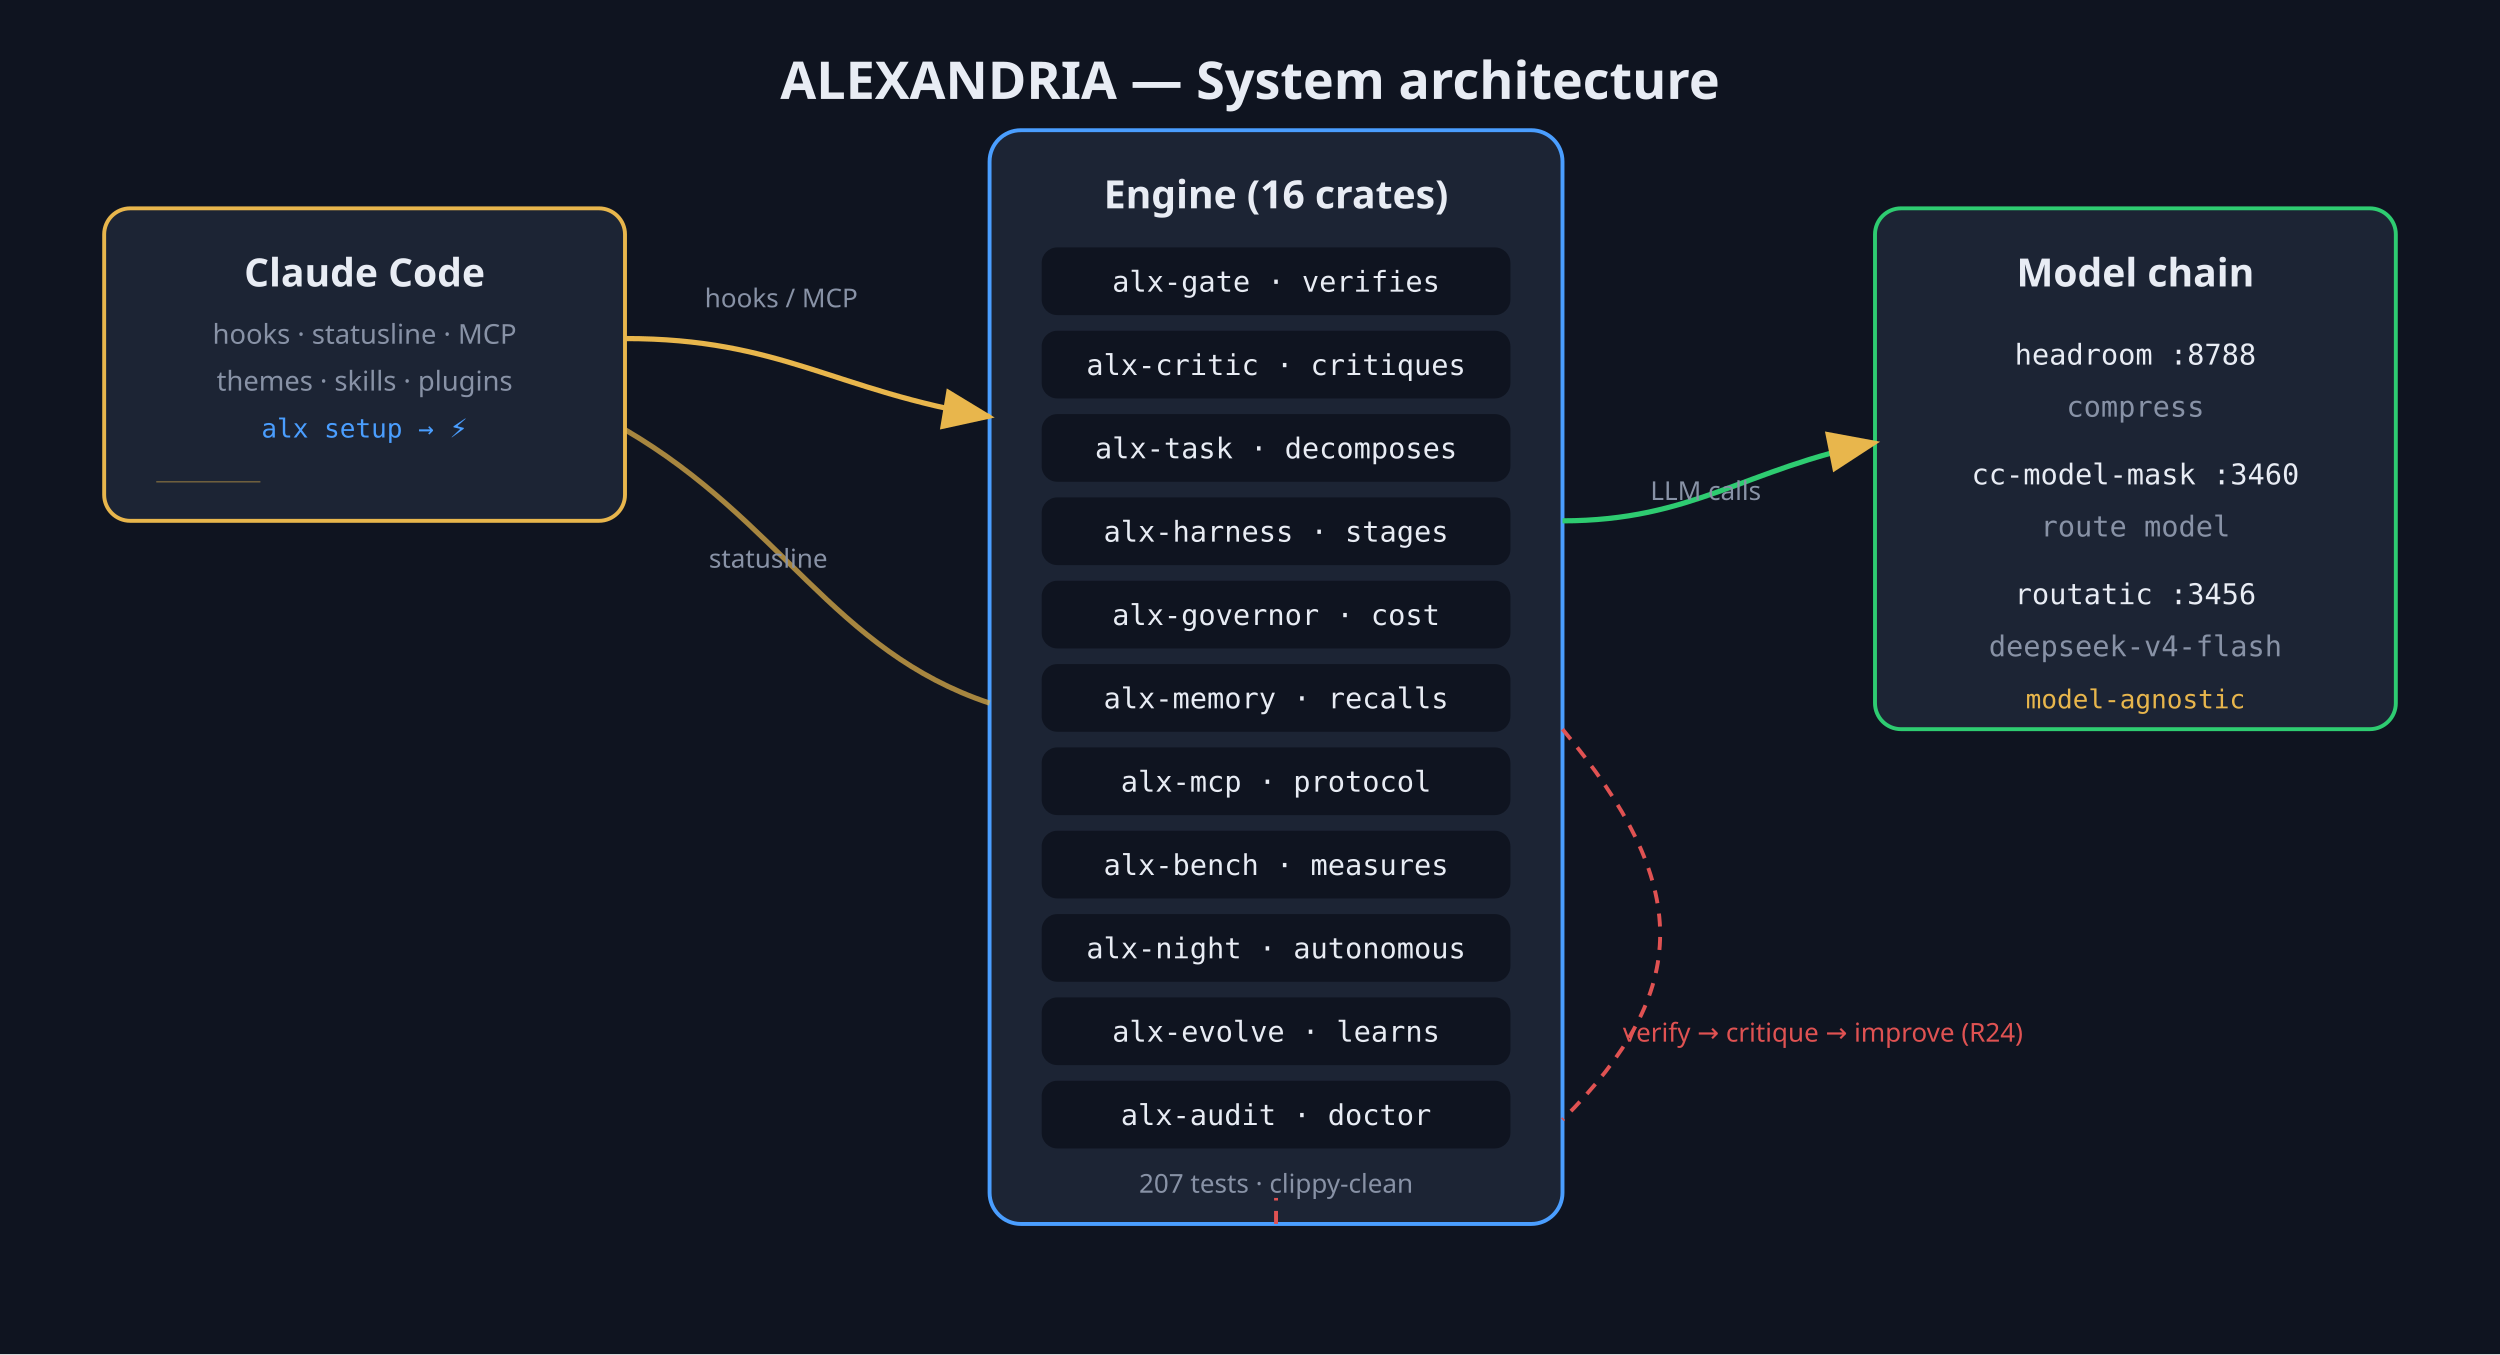
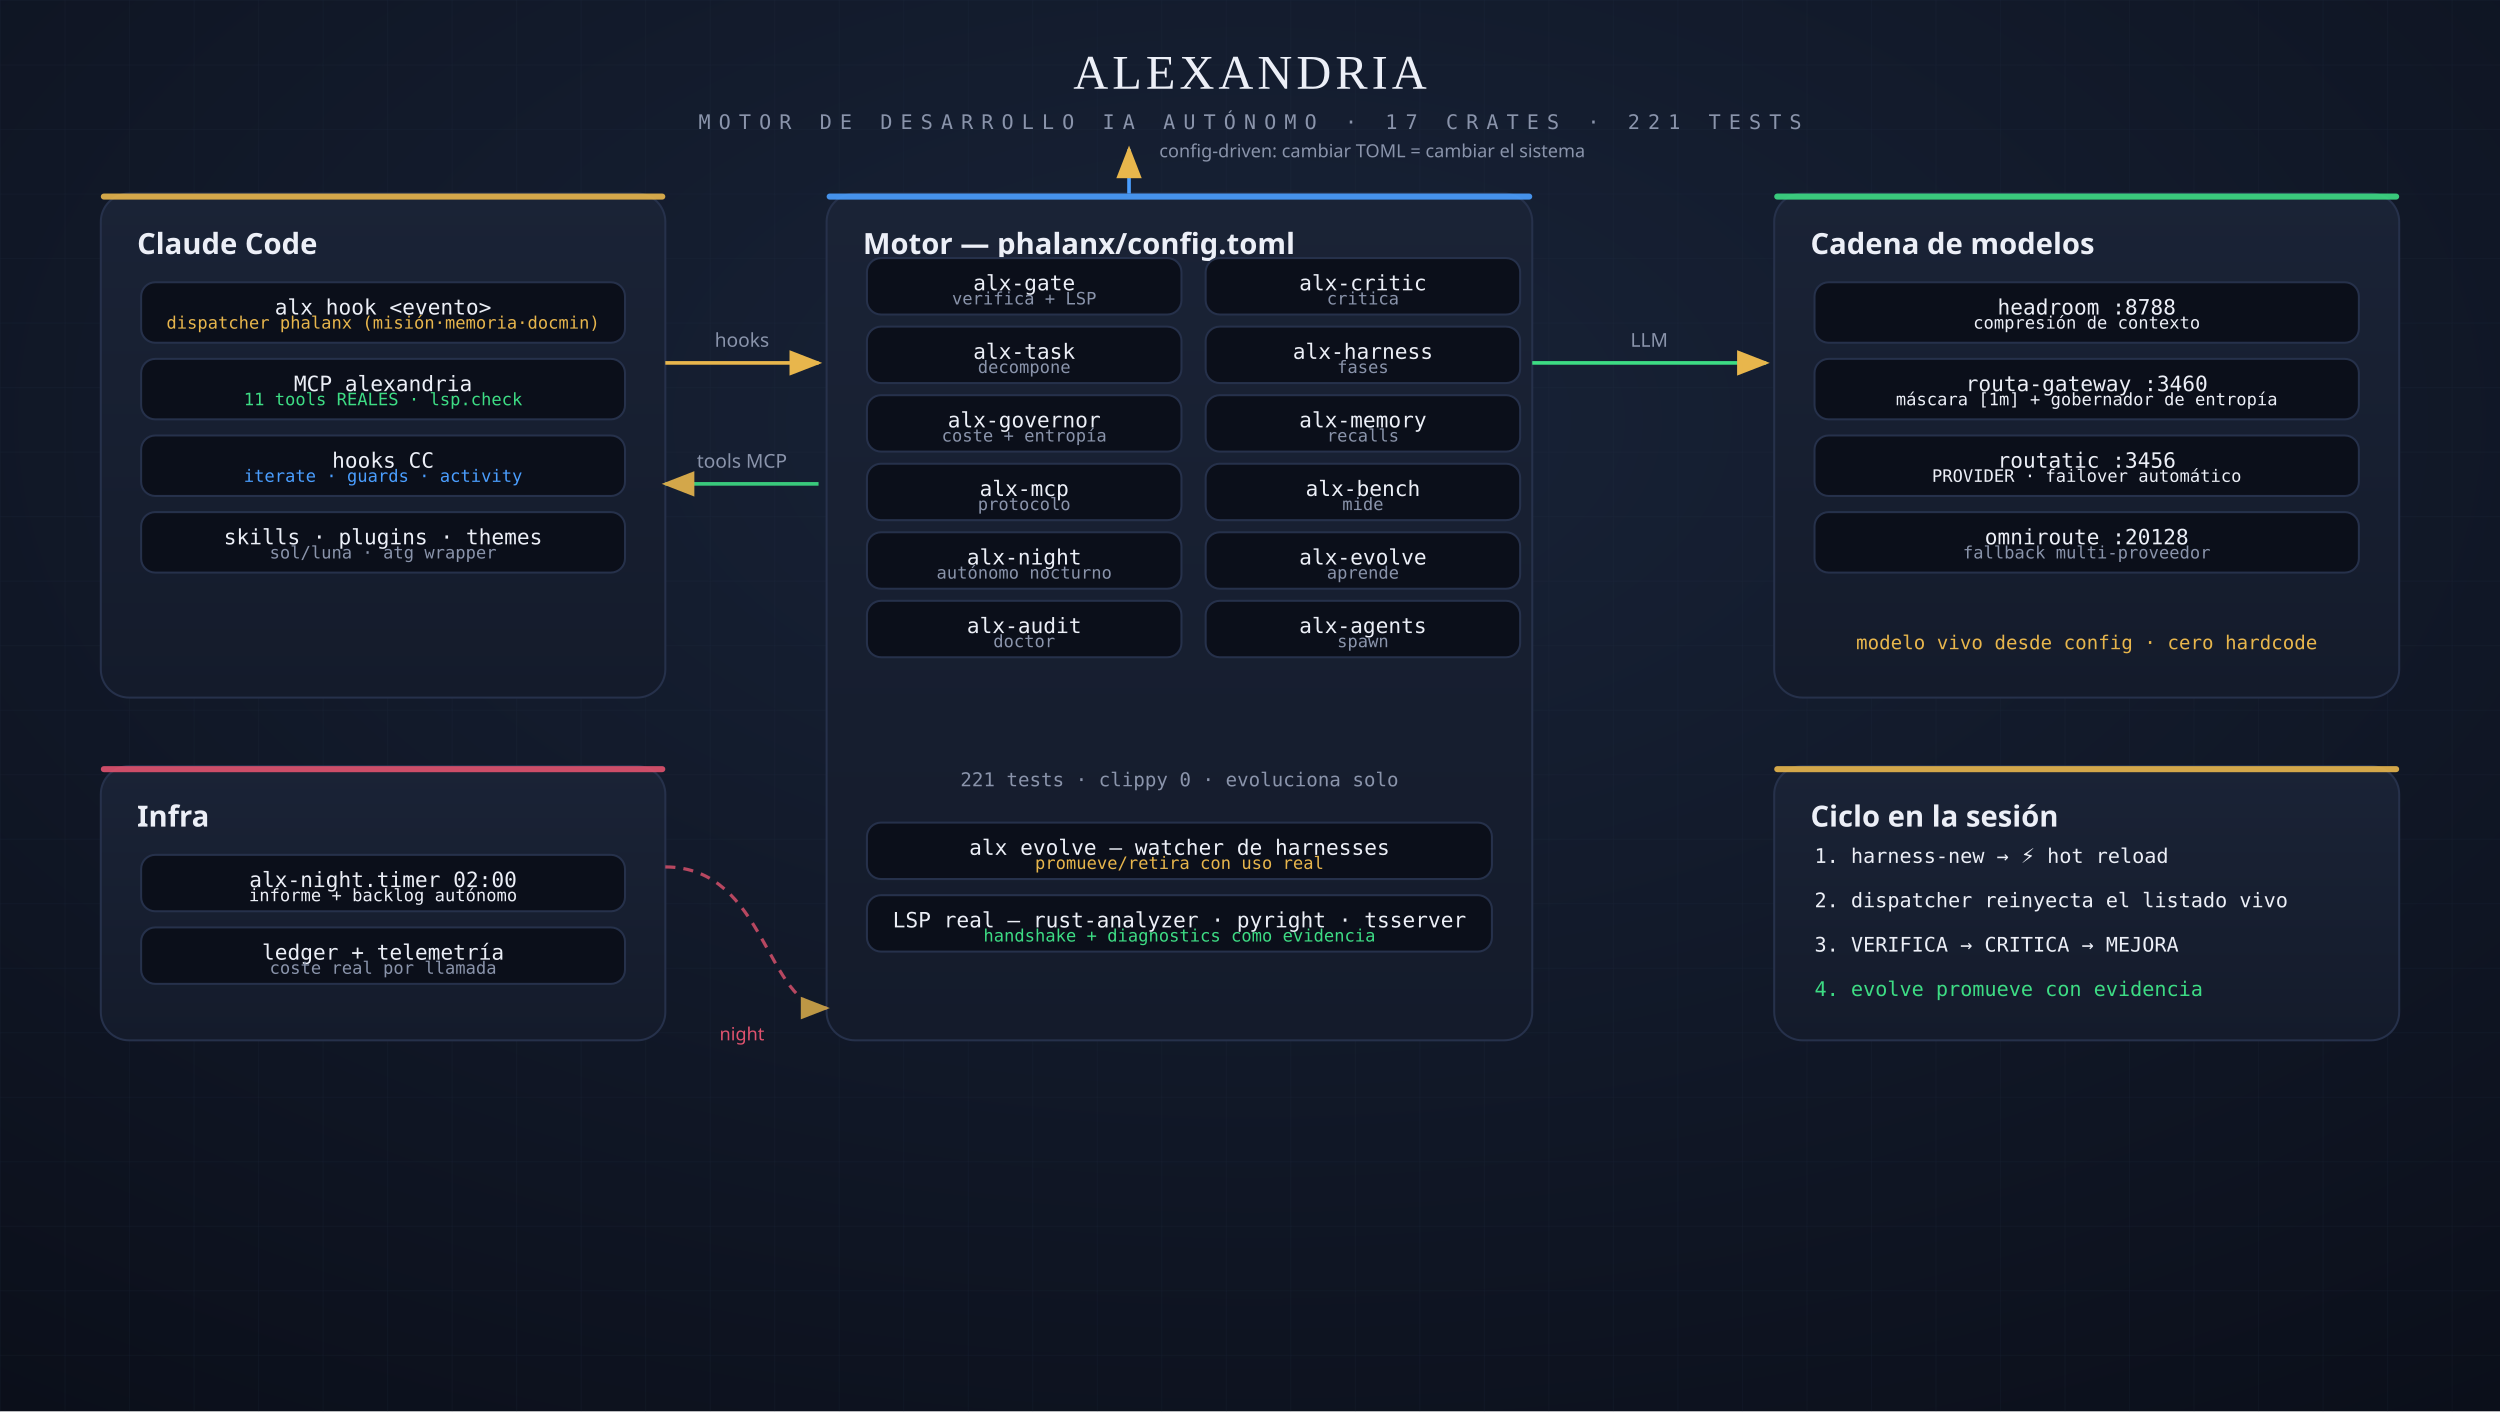
- <svg xmlns="http://www.w3.org/2000/svg" width="960" height="520" viewBox="0 0 960 520">
-   <rect width="960" height="520" fill="#0f1420" />
-   <text x="480" y="38" text-anchor="middle" font-family="sans-serif" font-size="20" font-weight="bold" fill="#e8ecf4">ALEXANDRIA — System architecture</text>
-   <rect x="40" y="80" width="200" height="120" rx="10" fill="#1c2434" stroke="#e8b64c" stroke-width="1.5" />
-   <text x="140" y="110" text-anchor="middle" font-family="sans-serif" font-size="15" font-weight="bold" fill="#e8ecf4">Claude Code</text>
-   <text x="140" y="132" text-anchor="middle" font-family="sans-serif" font-size="10.5" fill="#8892a6">hooks · statusline · MCP</text>
-   <text x="140" y="150" text-anchor="middle" font-family="sans-serif" font-size="10.5" fill="#8892a6">themes · skills · plugins</text>
-   <text x="140" y="168" text-anchor="middle" font-family="monospace" font-size="10" fill="#4a9eff">alx setup → ⚡</text>
-   <line x1="60" y1="185" x2="100" y2="185" stroke="#e8b64c" stroke-width="0.6" opacity="0.4" />
-   <rect x="380" y="50" width="220" height="420" rx="12" fill="#1c2434" stroke="#4a9eff" stroke-width="1.5" />
-   <text x="490" y="80" text-anchor="middle" font-family="sans-serif" font-size="15" font-weight="bold" fill="#e8ecf4">Engine (16 crates)</text>
-   <g font-family="monospace" font-size="11" fill="#e8ecf4">
-     <rect x="400" y="95" width="180" height="26" rx="6" fill="#0f1420" />
-     <text x="490" y="112" text-anchor="middle">alx-gate · verifies</text>
-     <rect x="400" y="127" width="180" height="26" rx="6" fill="#0f1420" />
-     <text x="490" y="144" text-anchor="middle">alx-critic · critiques</text>
-     <rect x="400" y="159" width="180" height="26" rx="6" fill="#0f1420" />
-     <text x="490" y="176" text-anchor="middle">alx-task · decomposes</text>
-     <rect x="400" y="191" width="180" height="26" rx="6" fill="#0f1420" />
-     <text x="490" y="208" text-anchor="middle">alx-harness · stages</text>
-     <rect x="400" y="223" width="180" height="26" rx="6" fill="#0f1420" />
-     <text x="490" y="240" text-anchor="middle">alx-governor · cost</text>
-     <rect x="400" y="255" width="180" height="26" rx="6" fill="#0f1420" />
-     <text x="490" y="272" text-anchor="middle">alx-memory · recalls</text>
-     <rect x="400" y="287" width="180" height="26" rx="6" fill="#0f1420" />
-     <text x="490" y="304" text-anchor="middle">alx-mcp · protocol</text>
-     <rect x="400" y="319" width="180" height="26" rx="6" fill="#0f1420" />
-     <text x="490" y="336" text-anchor="middle">alx-bench · measures</text>
-     <rect x="400" y="351" width="180" height="26" rx="6" fill="#0f1420" />
-     <text x="490" y="368" text-anchor="middle">alx-night · autonomous</text>
-     <rect x="400" y="383" width="180" height="26" rx="6" fill="#0f1420" />
-     <text x="490" y="400" text-anchor="middle">alx-evolve · learns</text>
-     <rect x="400" y="415" width="180" height="26" rx="6" fill="#0f1420" />
-     <text x="490" y="432" text-anchor="middle">alx-audit · doctor</text>
-   </g>
-   <text x="490" y="458" text-anchor="middle" font-family="sans-serif" font-size="10" fill="#8892a6">207 tests · clippy-clean</text>
-   <rect x="720" y="80" width="200" height="200" rx="10" fill="#1c2434" stroke="#2ecc71" stroke-width="1.5" />
-   <text x="820" y="110" text-anchor="middle" font-family="sans-serif" font-size="15" font-weight="bold" fill="#e8ecf4">Model chain</text>
-   <g font-family="monospace" font-size="11">
-     <text x="820" y="140" text-anchor="middle" fill="#e8ecf4">headroom :8788</text>
-     <text x="820" y="160" text-anchor="middle" fill="#8892a6">compress</text>
-     <text x="820" y="186" text-anchor="middle" fill="#e8ecf4">cc-model-mask :3460</text>
-     <text x="820" y="206" text-anchor="middle" fill="#8892a6">route model</text>
-     <text x="820" y="232" text-anchor="middle" fill="#e8ecf4">routatic :3456</text>
-     <text x="820" y="252" text-anchor="middle" fill="#8892a6">deepseek-v4-flash</text>
-     <text x="820" y="272" text-anchor="middle" fill="#e8b64c" font-size="10">model-agnostic</text>
-   </g>
-   <path d="M240 130 C 300 130, 320 150, 380 160" stroke="#e8b64c" stroke-width="2" fill="none" marker-end="url(#arr)" />
-   <text x="300" y="118" text-anchor="middle" font-size="10" fill="#8892a6" font-family="sans-serif">hooks / MCP</text>
-   <path d="M240 165 C 300 200, 320 250, 380 270" stroke="#e8b64c" stroke-width="2" fill="none" opacity="0.7" />
-   <text x="295" y="218" text-anchor="middle" font-size="10" fill="#8892a6" font-family="sans-serif">statusline</text>
-   <path d="M600 200 C 650 200, 670 180, 720 170" stroke="#2ecc71" stroke-width="2" fill="none" marker-end="url(#arr)" />
-   <text x="655" y="192" text-anchor="middle" font-size="10" fill="#8892a6" font-family="sans-serif">LLM calls</text>
-   <path d="M600 280 C 650 340, 650 380, 600 430 M490 470 L 490 460" stroke="#e05252" stroke-width="1.5" fill="none" stroke-dasharray="5 4" />
-   <text x="700" y="400" text-anchor="middle" font-size="10" fill="#e05252" font-family="sans-serif">verify → critique → improve (R24)</text>
+ <svg xmlns="http://www.w3.org/2000/svg" width="1240" height="700" viewBox="0 0 1240 700">
  <defs>
-     <marker id="arr" markerWidth="10" markerHeight="8" refX="9" refY="4" orient="auto">
-       <path d="M0 0 L10 4 L0 8 Z" fill="#e8b64c" />
+     <radialGradient id="bgGlow" cx="50%" cy="30%" r="85%">
+       <stop offset="0%" stop-color="#182338" />
+       <stop offset="100%" stop-color="#0b0f1a" />
+     </radialGradient>
+     <linearGradient id="pgrad" x1="0" y1="0" x2="0" y2="1">
+       <stop offset="0%" stop-color="#1a2336" />
+       <stop offset="100%" stop-color="#141b2b" />
+     </linearGradient>
+     <linearGradient id="gold" x1="0" y1="0" x2="0" y2="1">
+       <stop offset="0%" stop-color="#f5d78e" />
+       <stop offset="100%" stop-color="#e8b64c" />
+     </linearGradient>
+     <filter id="glow" x="-60%" y="-60%" width="220%" height="220%">
+       <feGaussianBlur stdDeviation="5" result="b" />
+       <feMerge>
+         <feMergeNode in="b" />
+         <feMergeNode in="SourceGraphic" />
+       </feMerge>
+     </filter>
+     <pattern id="grid" width="32" height="32" patternUnits="userSpaceOnUse">
+       <path d="M32 0 L0 0 0 32" fill="none" stroke="#26314b" stroke-width="0.4" opacity="0.35" />
+     </pattern>
+     <marker id="arr" markerWidth="9" markerHeight="7" refX="8" refY="3.5" orient="auto">
+       <path d="M0 0 L9 3.5 L0 7 Z" fill="#e8b64c" />
+     </marker>
+     <marker id="arrg" markerWidth="9" markerHeight="7" refX="8" refY="3.5" orient="auto">
+       <path d="M0 0 L9 3.5 L0 7 Z" fill="#3ddc84" />
    </marker>
  </defs>
+   <rect width="1240" height="700" fill="url(#bgGlow)" />
+   <rect width="1240" height="700" fill="url(#grid)" />
+   <text x="620" y="44" text-anchor="middle" font-family="Georgia, 'Times New Roman', serif" font-size="24" fill="#eceff7" letter-spacing="2">ALEXANDRIA</text>
+   <text x="620" y="64" text-anchor="middle" font-family="'JetBrains Mono', 'Fira Code', monospace" font-size="10" fill="#8a94ab" letter-spacing="4">MOTOR DE DESARROLLO IA AUTÓNOMO · 17 CRATES · 221 TESTS</text>
+   <rect x="50" y="96" width="280" height="250" rx="14" fill="url(#pgrad)" stroke="#26314b" stroke-width="1" />
+   <rect x="50" y="96" width="280" height="3" rx="1.5" fill="#e8b64c" opacity="0.9" />
+   <text x="68" y="126" font-family="'Segoe UI', system-ui, sans-serif" font-size="14.5" font-weight="600" fill="#eceff7">Claude Code</text>
+   <g>
+     <rect x="70" y="140" width="240" height="30" rx="7" fill="#0b0f1a" stroke="#26314b" stroke-width="1" />
+     <text x="190.0" y="156" text-anchor="middle" font-family="'JetBrains Mono', 'Fira Code', monospace" font-size="10.5" fill="#eceff7">alx hook &lt;evento&gt;</text>
+     <text x="190.0" y="163" text-anchor="middle" font-family="'JetBrains Mono', 'Fira Code', monospace" font-size="8.5" fill="#e8b64c">dispatcher phalanx (misión·memoria·docmin)</text>
+     <rect x="70" y="178" width="240" height="30" rx="7" fill="#0b0f1a" stroke="#26314b" stroke-width="1" />
+     <text x="190.0" y="194" text-anchor="middle" font-family="'JetBrains Mono', 'Fira Code', monospace" font-size="10.5" fill="#eceff7">MCP alexandria</text>
+     <text x="190.0" y="201" text-anchor="middle" font-family="'JetBrains Mono', 'Fira Code', monospace" font-size="8.5" fill="#3ddc84">11 tools REALES · lsp.check</text>
+     <rect x="70" y="216" width="240" height="30" rx="7" fill="#0b0f1a" stroke="#26314b" stroke-width="1" />
+     <text x="190.0" y="232" text-anchor="middle" font-family="'JetBrains Mono', 'Fira Code', monospace" font-size="10.5" fill="#eceff7">hooks CC</text>
+     <text x="190.0" y="239" text-anchor="middle" font-family="'JetBrains Mono', 'Fira Code', monospace" font-size="8.5" fill="#4a9eff">iterate · guards · activity</text>
+     <rect x="70" y="254" width="240" height="30" rx="7" fill="#0b0f1a" stroke="#26314b" stroke-width="1" />
+     <text x="190.0" y="270" text-anchor="middle" font-family="'JetBrains Mono', 'Fira Code', monospace" font-size="10.5" fill="#eceff7">skills · plugins · themes</text>
+     <text x="190.0" y="277" text-anchor="middle" font-family="'JetBrains Mono', 'Fira Code', monospace" font-size="8.5" fill="#8a94ab">sol/luna · atg wrapper</text>
+   </g>
+   <rect x="410" y="96" width="350" height="420" rx="14" fill="url(#pgrad)" stroke="#26314b" stroke-width="1" />
+   <rect x="410" y="96" width="350" height="3" rx="1.5" fill="#4a9eff" opacity="0.9" />
+   <text x="428" y="126" font-family="'Segoe UI', system-ui, sans-serif" font-size="14.5" font-weight="600" fill="#eceff7">Motor — phalanx/config.toml</text>
+   <rect x="430" y="128" width="156" height="28" rx="7" fill="#0b0f1a" stroke="#26314b" stroke-width="1" />
+   <text x="508.0" y="144" text-anchor="middle" font-family="'JetBrains Mono', 'Fira Code', monospace" font-size="10.5" fill="#eceff7">alx-gate</text>
+   <text x="508.0" y="151" text-anchor="middle" font-family="'JetBrains Mono', 'Fira Code', monospace" font-size="8.5" fill="#8a94ab">verifica + LSP</text>
+   <rect x="598" y="128" width="156" height="28" rx="7" fill="#0b0f1a" stroke="#26314b" stroke-width="1" />
+   <text x="676.0" y="144" text-anchor="middle" font-family="'JetBrains Mono', 'Fira Code', monospace" font-size="10.5" fill="#eceff7">alx-critic</text>
+   <text x="676.0" y="151" text-anchor="middle" font-family="'JetBrains Mono', 'Fira Code', monospace" font-size="8.5" fill="#8a94ab">critica</text>
+   <rect x="430" y="162" width="156" height="28" rx="7" fill="#0b0f1a" stroke="#26314b" stroke-width="1" />
+   <text x="508.0" y="178" text-anchor="middle" font-family="'JetBrains Mono', 'Fira Code', monospace" font-size="10.5" fill="#eceff7">alx-task</text>
+   <text x="508.0" y="185" text-anchor="middle" font-family="'JetBrains Mono', 'Fira Code', monospace" font-size="8.5" fill="#8a94ab">decompone</text>
+   <rect x="598" y="162" width="156" height="28" rx="7" fill="#0b0f1a" stroke="#26314b" stroke-width="1" />
+   <text x="676.0" y="178" text-anchor="middle" font-family="'JetBrains Mono', 'Fira Code', monospace" font-size="10.5" fill="#eceff7">alx-harness</text>
+   <text x="676.0" y="185" text-anchor="middle" font-family="'JetBrains Mono', 'Fira Code', monospace" font-size="8.5" fill="#8a94ab">fases</text>
+   <rect x="430" y="196" width="156" height="28" rx="7" fill="#0b0f1a" stroke="#26314b" stroke-width="1" />
+   <text x="508.0" y="212" text-anchor="middle" font-family="'JetBrains Mono', 'Fira Code', monospace" font-size="10.5" fill="#eceff7">alx-governor</text>
+   <text x="508.0" y="219" text-anchor="middle" font-family="'JetBrains Mono', 'Fira Code', monospace" font-size="8.5" fill="#8a94ab">coste + entropía</text>
+   <rect x="598" y="196" width="156" height="28" rx="7" fill="#0b0f1a" stroke="#26314b" stroke-width="1" />
+   <text x="676.0" y="212" text-anchor="middle" font-family="'JetBrains Mono', 'Fira Code', monospace" font-size="10.5" fill="#eceff7">alx-memory</text>
+   <text x="676.0" y="219" text-anchor="middle" font-family="'JetBrains Mono', 'Fira Code', monospace" font-size="8.5" fill="#8a94ab">recalls</text>
+   <rect x="430" y="230" width="156" height="28" rx="7" fill="#0b0f1a" stroke="#26314b" stroke-width="1" />
+   <text x="508.0" y="246" text-anchor="middle" font-family="'JetBrains Mono', 'Fira Code', monospace" font-size="10.5" fill="#eceff7">alx-mcp</text>
+   <text x="508.0" y="253" text-anchor="middle" font-family="'JetBrains Mono', 'Fira Code', monospace" font-size="8.5" fill="#8a94ab">protocolo</text>
+   <rect x="598" y="230" width="156" height="28" rx="7" fill="#0b0f1a" stroke="#26314b" stroke-width="1" />
+   <text x="676.0" y="246" text-anchor="middle" font-family="'JetBrains Mono', 'Fira Code', monospace" font-size="10.5" fill="#eceff7">alx-bench</text>
+   <text x="676.0" y="253" text-anchor="middle" font-family="'JetBrains Mono', 'Fira Code', monospace" font-size="8.5" fill="#8a94ab">mide</text>
+   <rect x="430" y="264" width="156" height="28" rx="7" fill="#0b0f1a" stroke="#26314b" stroke-width="1" />
+   <text x="508.0" y="280" text-anchor="middle" font-family="'JetBrains Mono', 'Fira Code', monospace" font-size="10.5" fill="#eceff7">alx-night</text>
+   <text x="508.0" y="287" text-anchor="middle" font-family="'JetBrains Mono', 'Fira Code', monospace" font-size="8.5" fill="#8a94ab">autónomo nocturno</text>
+   <rect x="598" y="264" width="156" height="28" rx="7" fill="#0b0f1a" stroke="#26314b" stroke-width="1" />
+   <text x="676.0" y="280" text-anchor="middle" font-family="'JetBrains Mono', 'Fira Code', monospace" font-size="10.5" fill="#eceff7">alx-evolve</text>
+   <text x="676.0" y="287" text-anchor="middle" font-family="'JetBrains Mono', 'Fira Code', monospace" font-size="8.5" fill="#8a94ab">aprende</text>
+   <rect x="430" y="298" width="156" height="28" rx="7" fill="#0b0f1a" stroke="#26314b" stroke-width="1" />
+   <text x="508.0" y="314" text-anchor="middle" font-family="'JetBrains Mono', 'Fira Code', monospace" font-size="10.5" fill="#eceff7">alx-audit</text>
+   <text x="508.0" y="321" text-anchor="middle" font-family="'JetBrains Mono', 'Fira Code', monospace" font-size="8.5" fill="#8a94ab">doctor</text>
+   <rect x="598" y="298" width="156" height="28" rx="7" fill="#0b0f1a" stroke="#26314b" stroke-width="1" />
+   <text x="676.0" y="314" text-anchor="middle" font-family="'JetBrains Mono', 'Fira Code', monospace" font-size="10.5" fill="#eceff7">alx-agents</text>
+   <text x="676.0" y="321" text-anchor="middle" font-family="'JetBrains Mono', 'Fira Code', monospace" font-size="8.5" fill="#8a94ab">spawn</text>
+   <text x="585" y="390" text-anchor="middle" font-family="'JetBrains Mono', 'Fira Code', monospace" font-size="9.5" fill="#8a94ab">221 tests · clippy 0 · evoluciona solo</text>
+   <g>
+     <rect x="430" y="408" width="310" height="28" rx="7" fill="#0b0f1a" stroke="#26314b" stroke-width="1" />
+     <text x="585.0" y="424" text-anchor="middle" font-family="'JetBrains Mono', 'Fira Code', monospace" font-size="10.5" fill="#eceff7">alx evolve — watcher de harnesses</text>
+     <text x="585.0" y="431" text-anchor="middle" font-family="'JetBrains Mono', 'Fira Code', monospace" font-size="8.5" fill="#e8b64c">promueve/retira con uso real</text>
+     <rect x="430" y="444" width="310" height="28" rx="7" fill="#0b0f1a" stroke="#26314b" stroke-width="1" />
+     <text x="585.0" y="460" text-anchor="middle" font-family="'JetBrains Mono', 'Fira Code', monospace" font-size="10.5" fill="#eceff7">LSP real — rust-analyzer · pyright · tsserver</text>
+     <text x="585.0" y="467" text-anchor="middle" font-family="'JetBrains Mono', 'Fira Code', monospace" font-size="8.5" fill="#3ddc84">handshake + diagnostics como evidencia</text>
+   </g>
+   <rect x="880" y="96" width="310" height="250" rx="14" fill="url(#pgrad)" stroke="#26314b" stroke-width="1" />
+   <rect x="880" y="96" width="310" height="3" rx="1.5" fill="#3ddc84" opacity="0.9" />
+   <text x="898" y="126" font-family="'Segoe UI', system-ui, sans-serif" font-size="14.5" font-weight="600" fill="#eceff7">Cadena de modelos</text>
+   <g>
+     <rect x="900" y="140" width="270" height="30" rx="7" fill="#0b0f1a" stroke="#26314b" stroke-width="1" />
+     <text x="1035.0" y="156" text-anchor="middle" font-family="'JetBrains Mono', 'Fira Code', monospace" font-size="10.5" fill="#eceff7">headroom :8788</text>
+     <text x="1035.0" y="163" text-anchor="middle" font-family="'JetBrains Mono', 'Fira Code', monospace" font-size="8.5" fill="#eceff7">compresión de contexto</text>
+     <rect x="900" y="178" width="270" height="30" rx="7" fill="#0b0f1a" stroke="#26314b" stroke-width="1" />
+     <text x="1035.0" y="194" text-anchor="middle" font-family="'JetBrains Mono', 'Fira Code', monospace" font-size="10.5" fill="#eceff7">routa-gateway :3460</text>
+     <text x="1035.0" y="201" text-anchor="middle" font-family="'JetBrains Mono', 'Fira Code', monospace" font-size="8.5" fill="#eceff7">máscara [1m] + gobernador de entropía</text>
+     <rect x="900" y="216" width="270" height="30" rx="7" fill="#0b0f1a" stroke="#26314b" stroke-width="1" />
+     <text x="1035.0" y="232" text-anchor="middle" font-family="'JetBrains Mono', 'Fira Code', monospace" font-size="10.5" fill="#eceff7">routatic :3456</text>
+     <text x="1035.0" y="239" text-anchor="middle" font-family="'JetBrains Mono', 'Fira Code', monospace" font-size="8.5" fill="#eceff7">PROVIDER · failover automático</text>
+     <rect x="900" y="254" width="270" height="30" rx="7" fill="#0b0f1a" stroke="#26314b" stroke-width="1" />
+     <text x="1035.0" y="270" text-anchor="middle" font-family="'JetBrains Mono', 'Fira Code', monospace" font-size="10.5" fill="#eceff7">omniroute :20128</text>
+     <text x="1035.0" y="277" text-anchor="middle" font-family="'JetBrains Mono', 'Fira Code', monospace" font-size="8.5" fill="#8a94ab">fallback multi-proveedor</text>
+   </g>
+   <text x="1035" y="322" text-anchor="middle" font-family="'JetBrains Mono', 'Fira Code', monospace" font-size="9.5" fill="#e8b64c">modelo vivo desde config · cero hardcode</text>
+   <rect x="880" y="380" width="310" height="136" rx="14" fill="url(#pgrad)" stroke="#26314b" stroke-width="1" />
+   <rect x="880" y="380" width="310" height="3" rx="1.5" fill="#e8b64c" opacity="0.9" />
+   <text x="898" y="410" font-family="'Segoe UI', system-ui, sans-serif" font-size="14.5" font-weight="600" fill="#eceff7">Ciclo en la sesión</text>
+   <g font-family="'JetBrains Mono', 'Fira Code', monospace" font-size="10" fill="#eceff7">
+     <text x="900" y="428">1. harness-new  →  ⚡ hot reload</text>
+     <text x="900" y="450">2. dispatcher reinyecta el listado vivo</text>
+     <text x="900" y="472">3. VERIFICA → CRITICA → MEJORA</text>
+     <text x="900" y="494" fill="#3ddc84">4. evolve promueve con evidencia</text>
+   </g>
+   <rect x="50" y="380" width="280" height="136" rx="14" fill="url(#pgrad)" stroke="#26314b" stroke-width="1" />
+   <rect x="50" y="380" width="280" height="3" rx="1.5" fill="#e0526e" opacity="0.9" />
+   <text x="68" y="410" font-family="'Segoe UI', system-ui, sans-serif" font-size="14.5" font-weight="600" fill="#eceff7">Infra</text>
+   <g>
+     <rect x="70" y="424" width="240" height="28" rx="7" fill="#0b0f1a" stroke="#26314b" stroke-width="1" />
+     <text x="190.0" y="440" text-anchor="middle" font-family="'JetBrains Mono', 'Fira Code', monospace" font-size="10.5" fill="#eceff7">alx-night.timer 02:00</text>
+     <text x="190.0" y="447" text-anchor="middle" font-family="'JetBrains Mono', 'Fira Code', monospace" font-size="8.5" fill="#eceff7">informe + backlog autónomo</text>
+     <rect x="70" y="460" width="240" height="28" rx="7" fill="#0b0f1a" stroke="#26314b" stroke-width="1" />
+     <text x="190.0" y="476" text-anchor="middle" font-family="'JetBrains Mono', 'Fira Code', monospace" font-size="10.5" fill="#eceff7">ledger + telemetría</text>
+     <text x="190.0" y="483" text-anchor="middle" font-family="'JetBrains Mono', 'Fira Code', monospace" font-size="8.5" fill="#8a94ab">coste real por llamada</text>
+   </g>
+   <path d="M330 180 L406 180" stroke="#e8b64c" stroke-width="1.8" opacity="1.0" marker-end="url(#arr)" fill="none" />
+   <text x="368.0" y="172.0" text-anchor="middle" font-family="'Segoe UI', system-ui, sans-serif" font-size="9.5" fill="#8a94ab">hooks</text>
+   <path d="M406 240 L330 240" stroke="#3ddc84" stroke-width="1.8" opacity="0.9" marker-end="url(#arr)" fill="none" />
+   <text x="368.0" y="232.0" text-anchor="middle" font-family="'Segoe UI', system-ui, sans-serif" font-size="9.5" fill="#8a94ab">tools MCP</text>
+   <path d="M760 180 L876 180" stroke="#3ddc84" stroke-width="1.8" opacity="1.0" marker-end="url(#arr)" fill="none" />
+   <text x="818.0" y="172.0" text-anchor="middle" font-family="'Segoe UI', system-ui, sans-serif" font-size="9.5" fill="#8a94ab">LLM</text>
+   <path d="M560 96 L560 74" stroke="#4a9eff" stroke-width="1.8" opacity="1.0" marker-end="url(#arr)" fill="none" />
+   <text x="575" y="78" font-family="'Segoe UI', system-ui, sans-serif" font-size="9" fill="#8a94ab">config-driven: cambiar TOML = cambiar el sistema</text>
+   <path d="M330 430 C 380 430, 380 500, 410 500" stroke="#e0526e" stroke-width="1.6" fill="none" stroke-dasharray="5 4" marker-end="url(#arr)" opacity="0.8" />
+   <text x="368" y="516" text-anchor="middle" font-family="'Segoe UI', system-ui, sans-serif" font-size="9" fill="#e0526e">night</text>
</svg>
